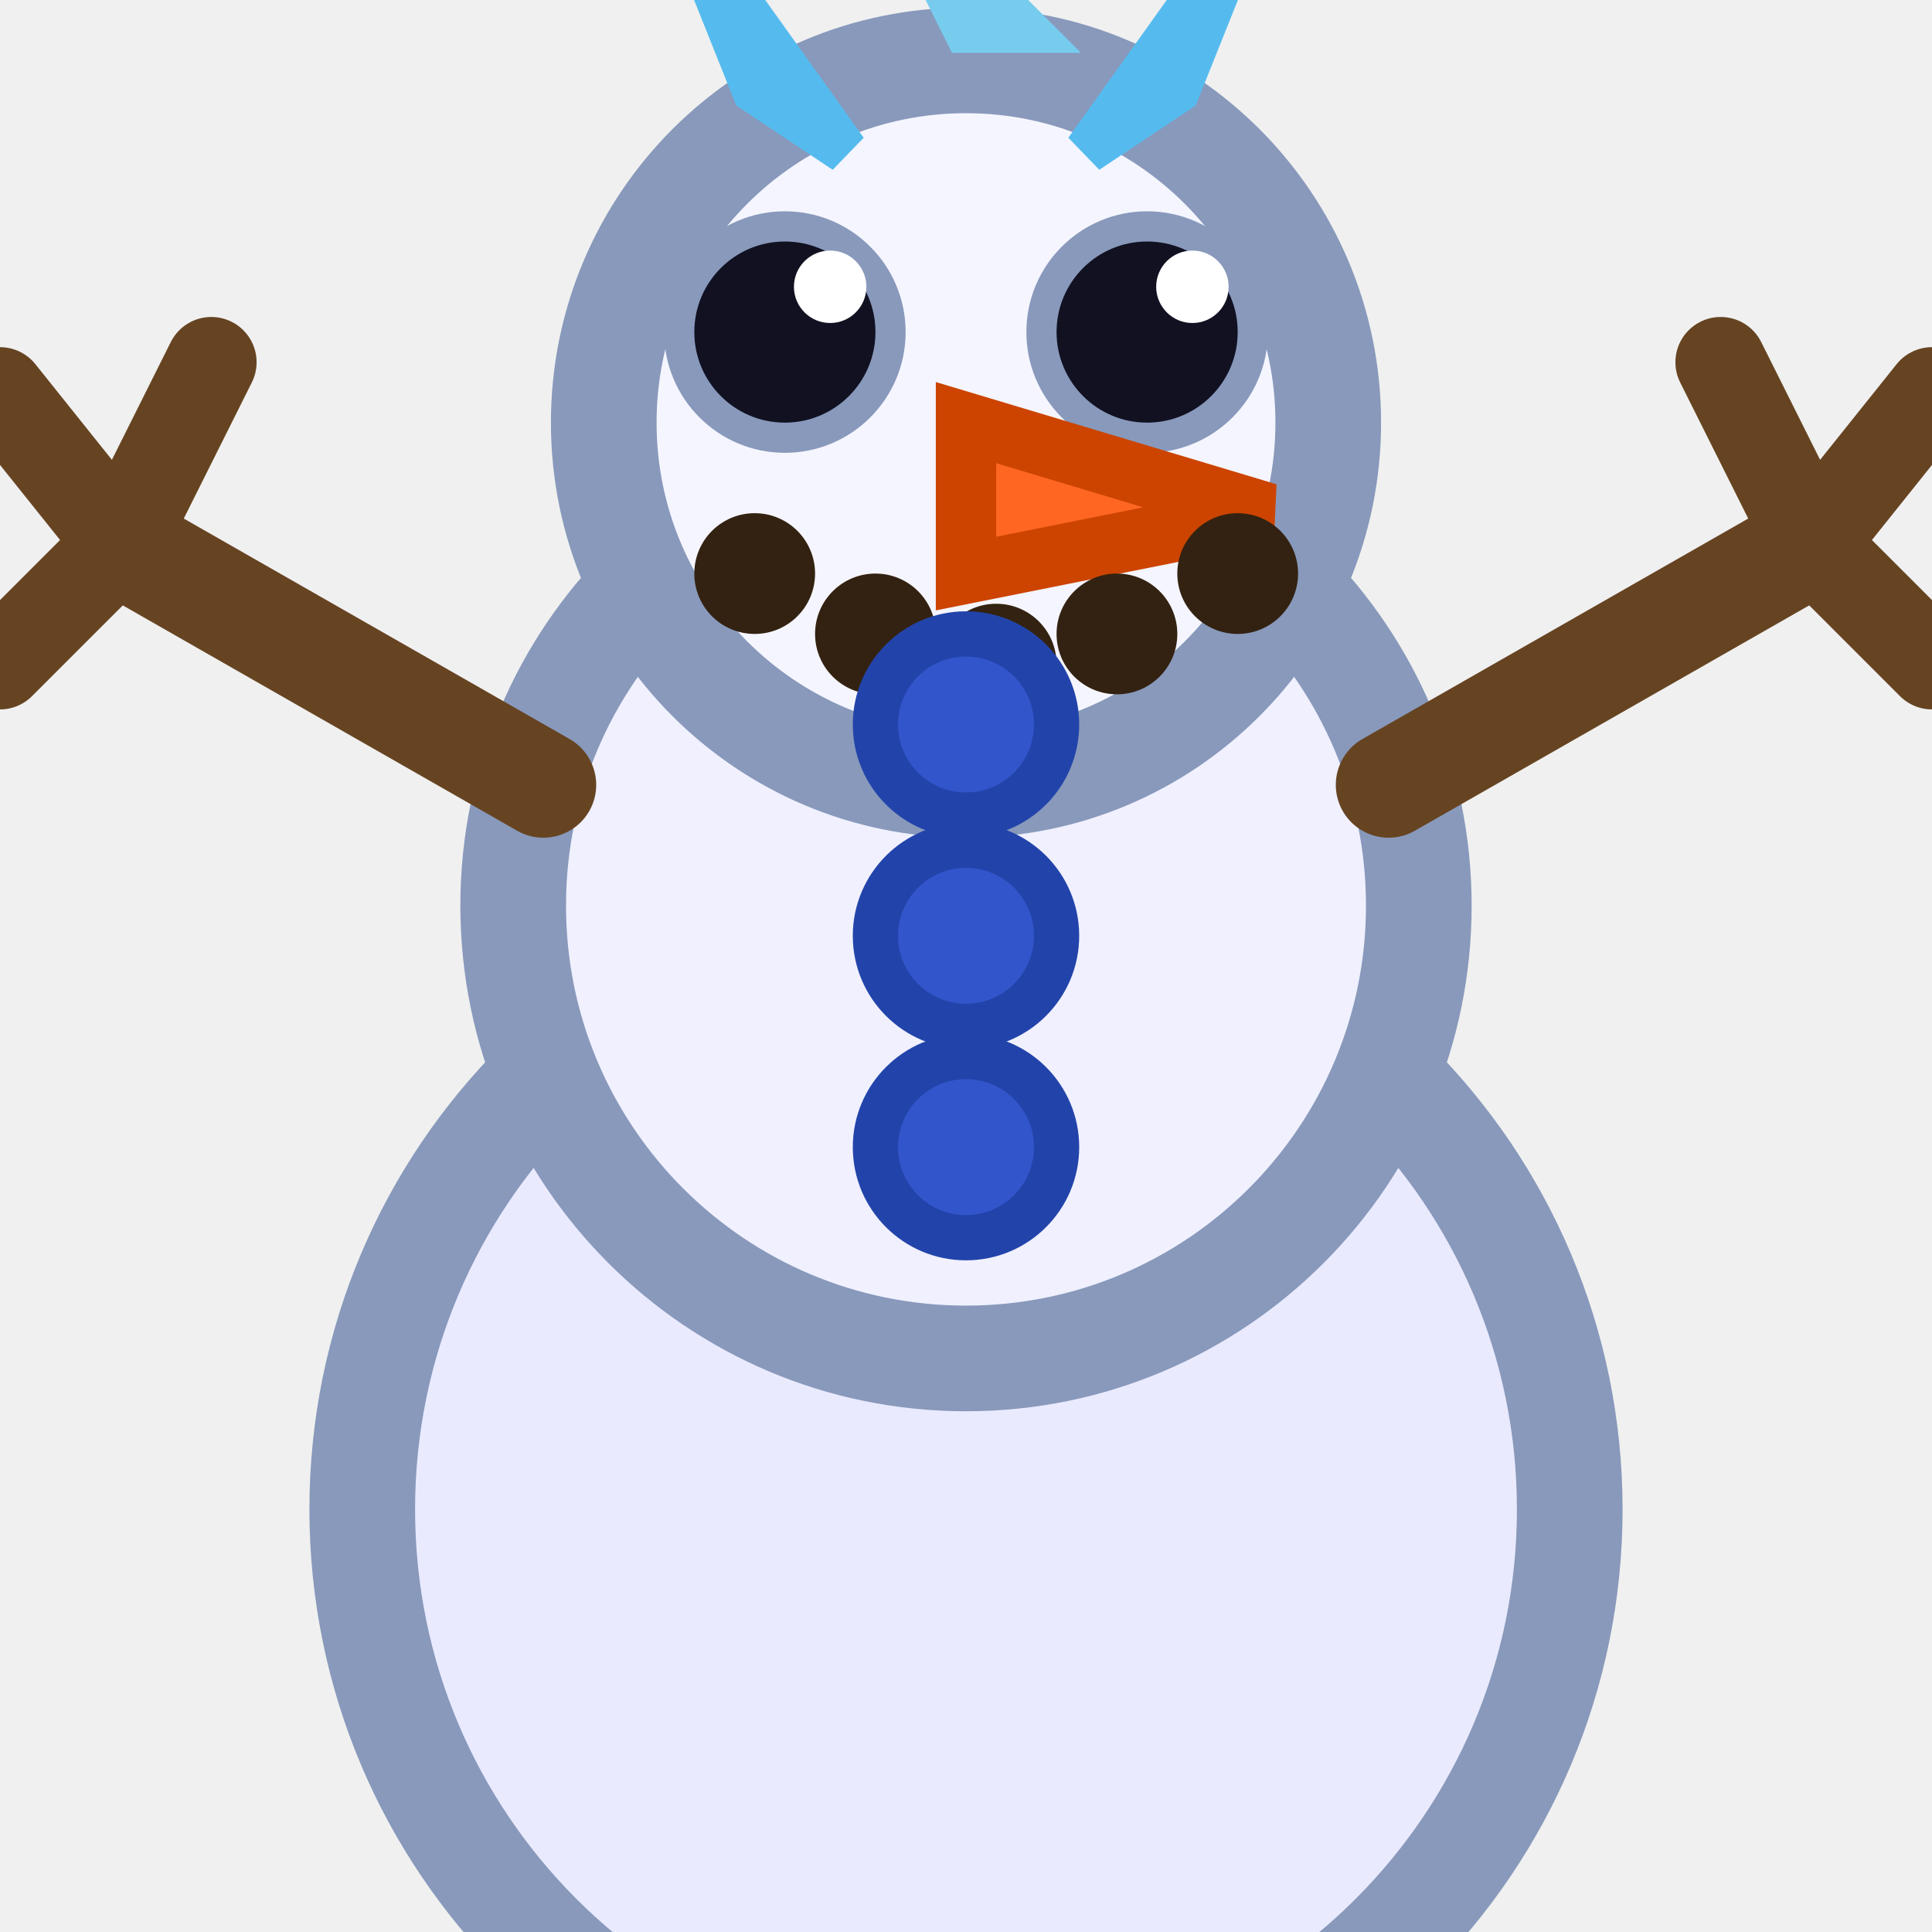
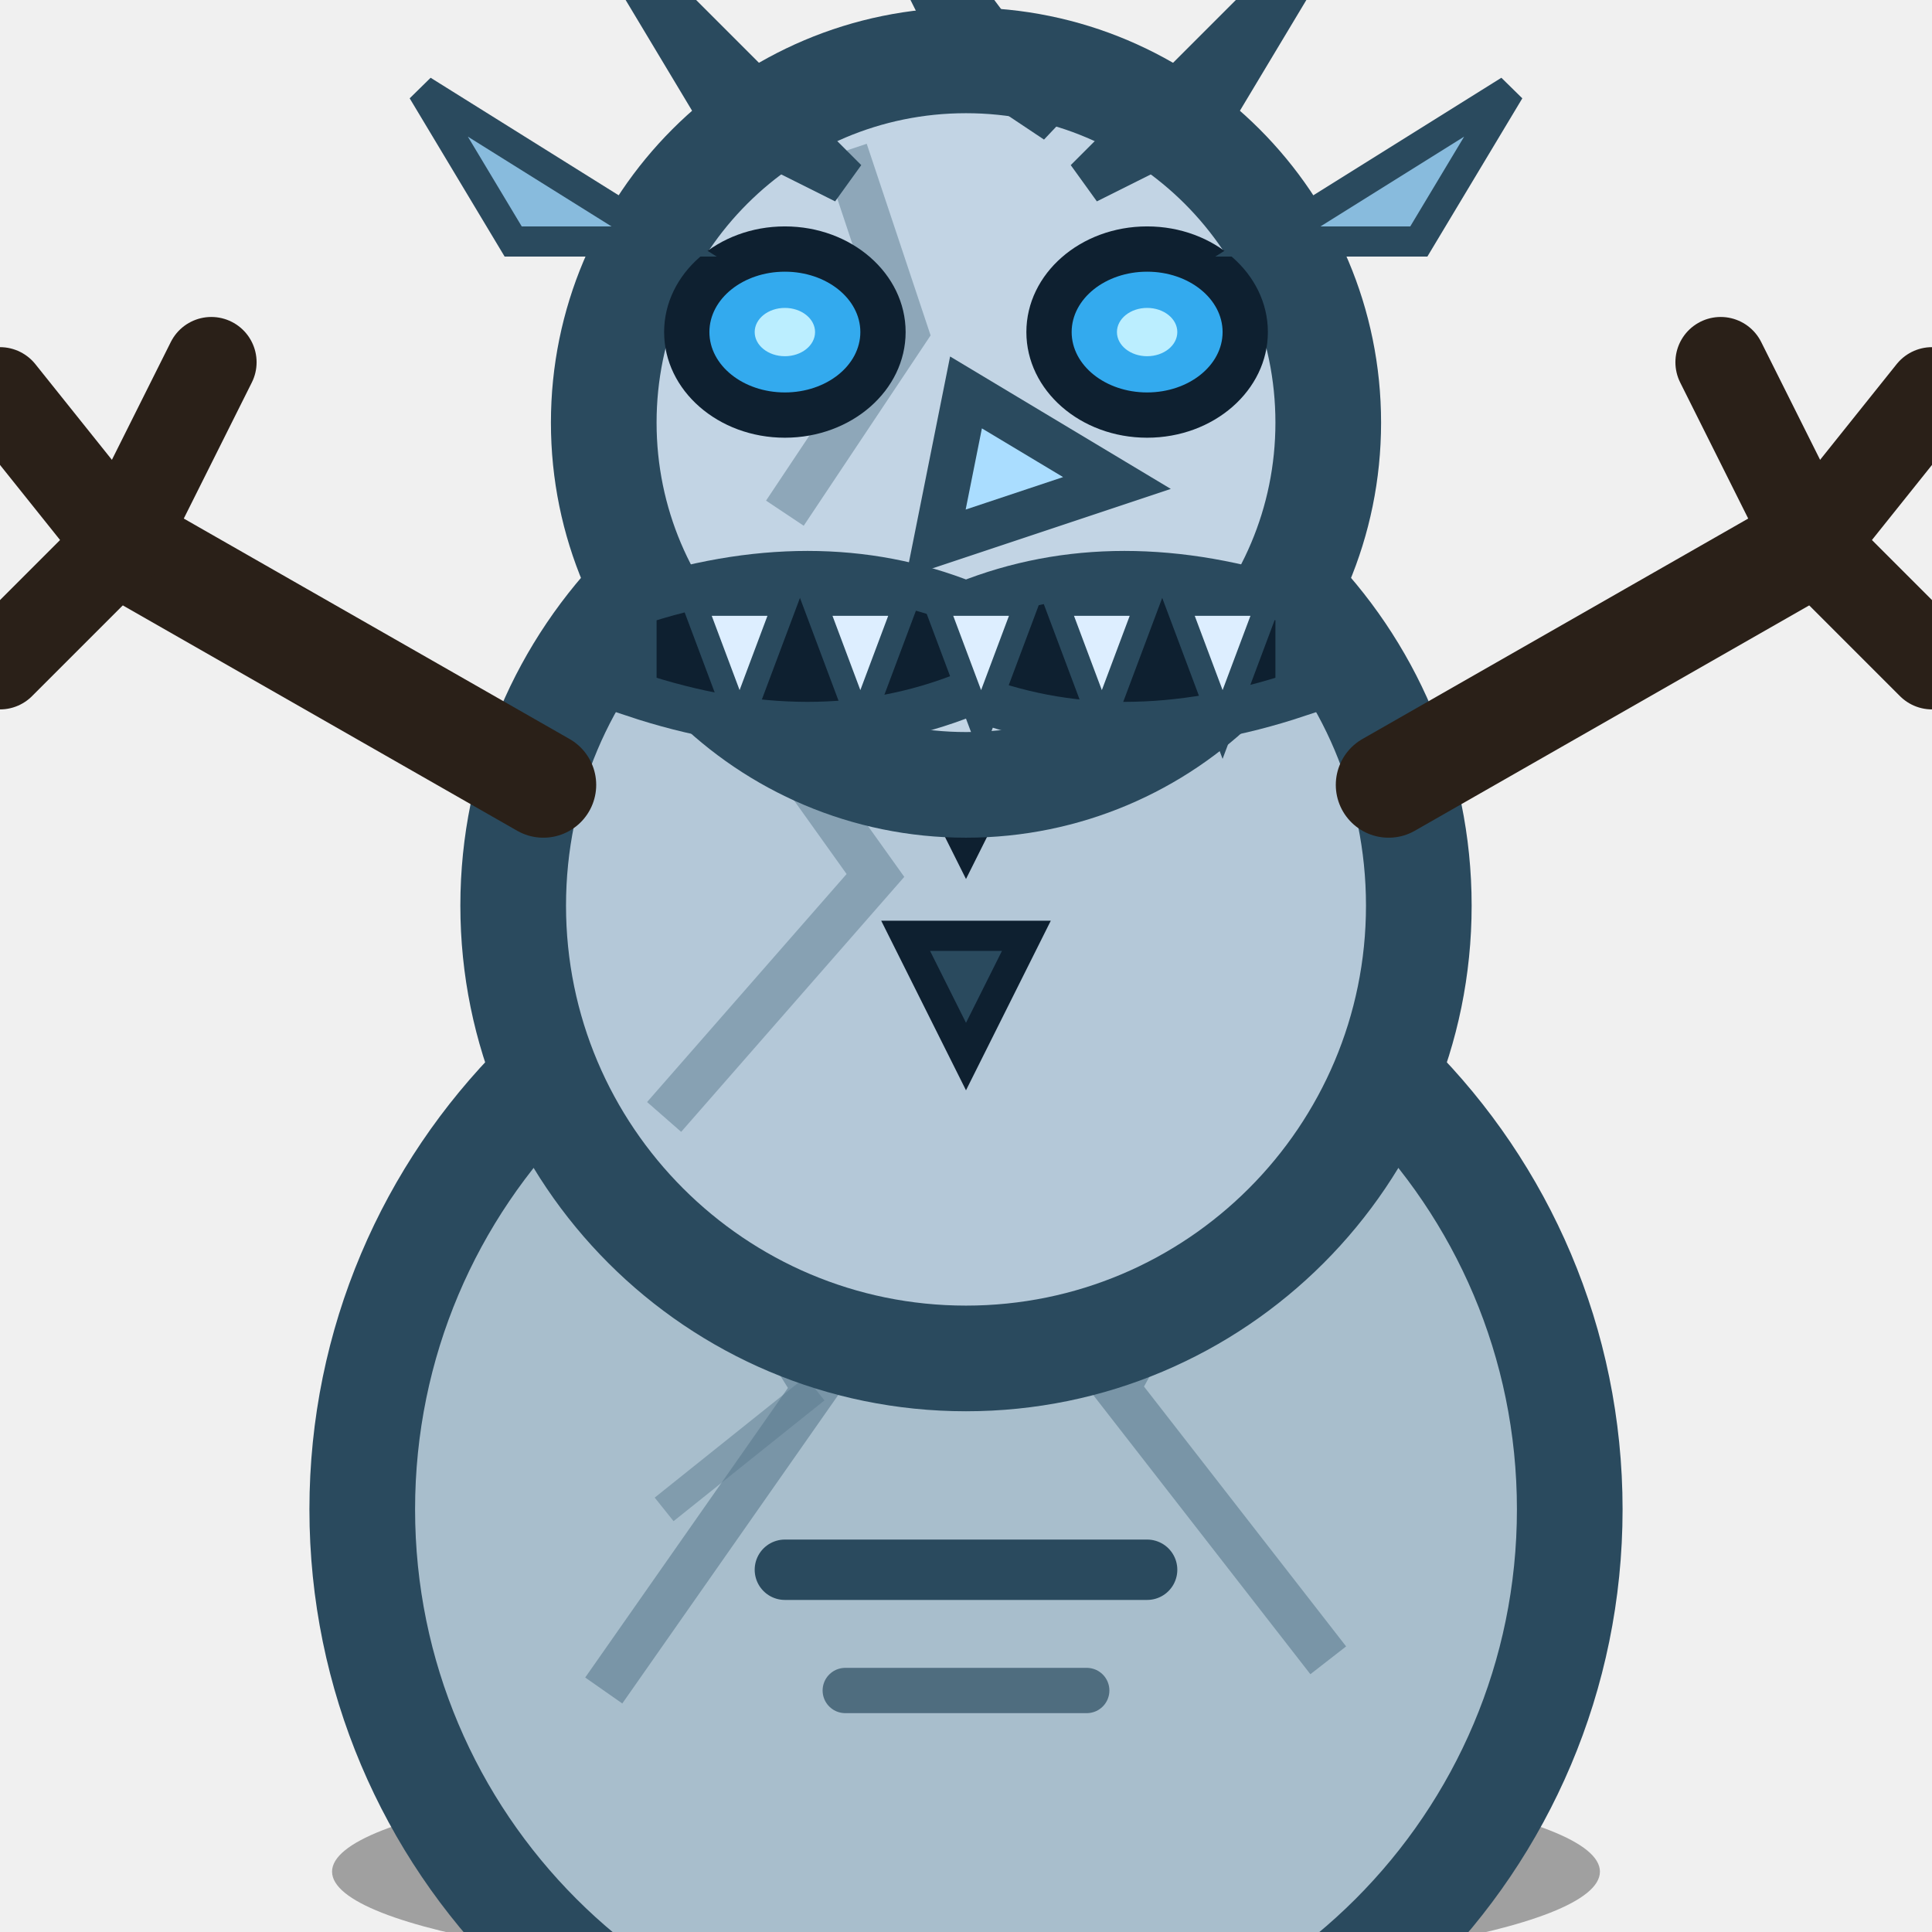
<svg xmlns="http://www.w3.org/2000/svg" viewBox="0 0 64 64">
-   <circle cx="32" cy="50" r="20" fill="#EAEAFF" stroke="#8899BB" stroke-width="3.5" />
-   <circle cx="32" cy="30" r="15" fill="#F0F0FF" stroke="#8899BB" stroke-width="3.5" />
-   <circle cx="32" cy="14" r="12" fill="#F5F5FF" stroke="#8899BB" stroke-width="3.5" />
-   <circle cx="26" cy="11" r="3.5" fill="#111122" stroke="#8899BB" stroke-width="1" />
-   <circle cx="38" cy="11" r="3.5" fill="#111122" stroke="#8899BB" stroke-width="1" />
-   <circle cx="27.5" cy="9.5" r="1.2" fill="white" />
-   <circle cx="39.5" cy="9.5" r="1.2" fill="white" />
-   <polygon points="32,14 42,17 32,19" fill="#FF6622" stroke="#CC4400" stroke-width="2" />
-   <circle cx="25" cy="19" r="2" fill="#332211" />
-   <circle cx="29" cy="21" r="2" fill="#332211" />
-   <circle cx="33" cy="22" r="2" fill="#332211" />
-   <circle cx="37" cy="21" r="2" fill="#332211" />
-   <circle cx="41" cy="19" r="2" fill="#332211" />
-   <line x1="18" y1="26" x2="4" y2="18" stroke="#664422" stroke-width="3.5" stroke-linecap="round" />
-   <line x1="46" y1="26" x2="60" y2="18" stroke="#664422" stroke-width="3.5" stroke-linecap="round" />
-   <line x1="4" y1="18" x2="0" y2="13" stroke="#664422" stroke-width="3" stroke-linecap="round" />
-   <line x1="4" y1="18" x2="0" y2="22" stroke="#664422" stroke-width="3" stroke-linecap="round" />
-   <line x1="4" y1="18" x2="7" y2="12" stroke="#664422" stroke-width="3" stroke-linecap="round" />
-   <line x1="60" y1="18" x2="64" y2="13" stroke="#664422" stroke-width="3" stroke-linecap="round" />
-   <line x1="60" y1="18" x2="64" y2="22" stroke="#664422" stroke-width="3" stroke-linecap="round" />
-   <line x1="60" y1="18" x2="57" y2="12" stroke="#664422" stroke-width="3" stroke-linecap="round" />
-   <circle cx="32" cy="24" r="3" fill="#3355CC" stroke="#2244AA" stroke-width="1.5" />
-   <circle cx="32" cy="31" r="3" fill="#3355CC" stroke="#2244AA" stroke-width="1.5" />
-   <circle cx="32" cy="38" r="3" fill="#3355CC" stroke="#2244AA" stroke-width="1.5" />
-   <polygon points="25,3 23,-2 28,5" fill="#AAEEFF" stroke="#55BBEE" stroke-width="1.5" />
-   <polygon points="39,3 41,-2 36,5" fill="#AAEEFF" stroke="#55BBEE" stroke-width="1.5" />
-   <polygon points="32,1 30,-3 34,1" fill="#CCFAFF" stroke="#77CCEE" stroke-width="1.5" />
+   <ellipse cx="32" cy="62" rx="21" ry="3.5" fill="#00000055" />
+   <circle cx="32" cy="50" r="20" fill="#A8BECC" stroke="#2A4A5E" stroke-width="3.5" />
+   <path d="M22,38 L27,46 L20,56" fill="none" stroke="#5A7A8E" stroke-width="1.5" opacity="0.6" />
+   <path d="M42,37 L37,46 L44,55" fill="none" stroke="#5A7A8E" stroke-width="1.5" opacity="0.6" />
+   <path d="M27,46 L22,50" fill="none" stroke="#5A7A8E" stroke-width="1" opacity="0.5" />
+   <line x1="26" y1="52" x2="38" y2="52" stroke="#2A4A5E" stroke-width="2" stroke-linecap="round" />
+   <line x1="28" y1="56" x2="36" y2="56" stroke="#2A4A5E" stroke-width="1.5" stroke-linecap="round" opacity="0.7" />
+   <circle cx="32" cy="30" r="15" fill="#B4C8D8" stroke="#2A4A5E" stroke-width="3.5" />
+   <path d="M24,22 L29,29 L22,37" fill="none" stroke="#5A7A8E" stroke-width="1.5" opacity="0.5" />
+   <polygon points="30,24 34,24 32,28" fill="#2A4A5E" stroke="#0E2030" stroke-width="1" />
+   <polygon points="30,31 34,31 32,35" fill="#2A4A5E" stroke="#0E2030" stroke-width="1" />
+   <circle cx="32" cy="14" r="12" fill="#C2D4E4" stroke="#2A4A5E" stroke-width="3.5" />
+   <path d="M28,5 L30,11 L26,17" fill="none" stroke="#5A7A8E" stroke-width="1.5" opacity="0.5" />
+   <ellipse cx="26" cy="11" rx="4" ry="3.5" fill="#0E2030" />
+   <ellipse cx="38" cy="11" rx="4" ry="3.5" fill="#0E2030" />
+   <ellipse cx="26" cy="11" rx="2.5" ry="2" fill="#33AAEE" />
+   <ellipse cx="38" cy="11" rx="2.5" ry="2" fill="#33AAEE" />
+   <ellipse cx="26" cy="11" rx="1" ry="0.8" fill="#BBEEff" />
+   <ellipse cx="38" cy="11" rx="1" ry="0.8" fill="#BBEEFF" />
+   <polygon points="32,13 37,16 31,18" fill="#AADDFF" stroke="#2A4A5E" stroke-width="1.5" />
+   <path d="M21,20 Q27,18 32,20 Q37,18 43,20 L43,23 Q37,25 32,23 Q27,25 21,23 Z" fill="#0E2030" stroke="#2A4A5E" stroke-width="1.5" />
+   <polygon points="23,20 24.5,24 26,20" fill="#DDEEFF" stroke="#2A4A5E" stroke-width="0.8" />
+   <polygon points="27,20 28.5,24 30,20" fill="#DDEEFF" stroke="#2A4A5E" stroke-width="0.8" />
+   <polygon points="31,20 32.5,24 34,20" fill="#DDEEFF" stroke="#2A4A5E" stroke-width="0.8" />
+   <polygon points="35,20 36.5,24 38,20" fill="#DDEEFF" stroke="#2A4A5E" stroke-width="0.8" />
+   <polygon points="39,20 40.5,24 42,20" fill="#DDEEFF" stroke="#2A4A5E" stroke-width="0.8" />
+   <line x1="18" y1="26" x2="4" y2="18" stroke="#2A2018" stroke-width="3.5" stroke-linecap="round" />
+   <line x1="46" y1="26" x2="60" y2="18" stroke="#2A2018" stroke-width="3.5" stroke-linecap="round" />
+   <line x1="4" y1="18" x2="0" y2="13" stroke="#2A2018" stroke-width="3" stroke-linecap="round" />
+   <line x1="4" y1="18" x2="0" y2="22" stroke="#2A2018" stroke-width="3" stroke-linecap="round" />
+   <line x1="4" y1="18" x2="7" y2="12" stroke="#2A2018" stroke-width="3" stroke-linecap="round" />
+   <line x1="60" y1="18" x2="64" y2="13" stroke="#2A2018" stroke-width="3" stroke-linecap="round" />
+   <line x1="60" y1="18" x2="64" y2="22" stroke="#2A2018" stroke-width="3" stroke-linecap="round" />
+   <line x1="60" y1="18" x2="57" y2="12" stroke="#2A2018" stroke-width="3" stroke-linecap="round" />
+   <polygon points="32,2  29,-4 35,4" fill="#CCEEFF" stroke="#2A4A5E" stroke-width="1.5" />
+   <polygon points="24,4  21,-1 28,6" fill="#AADDFF" stroke="#2A4A5E" stroke-width="1.5" />
+   <polygon points="40,4  43,-1 36,6" fill="#AADDFF" stroke="#2A4A5E" stroke-width="1.5" />
+   <polygon points="17,8  14,3  22,8" fill="#88BBDD" stroke="#2A4A5E" stroke-width="1" />
+   <polygon points="47,8  50,3  42,8" fill="#88BBDD" stroke="#2A4A5E" stroke-width="1" />
</svg>
